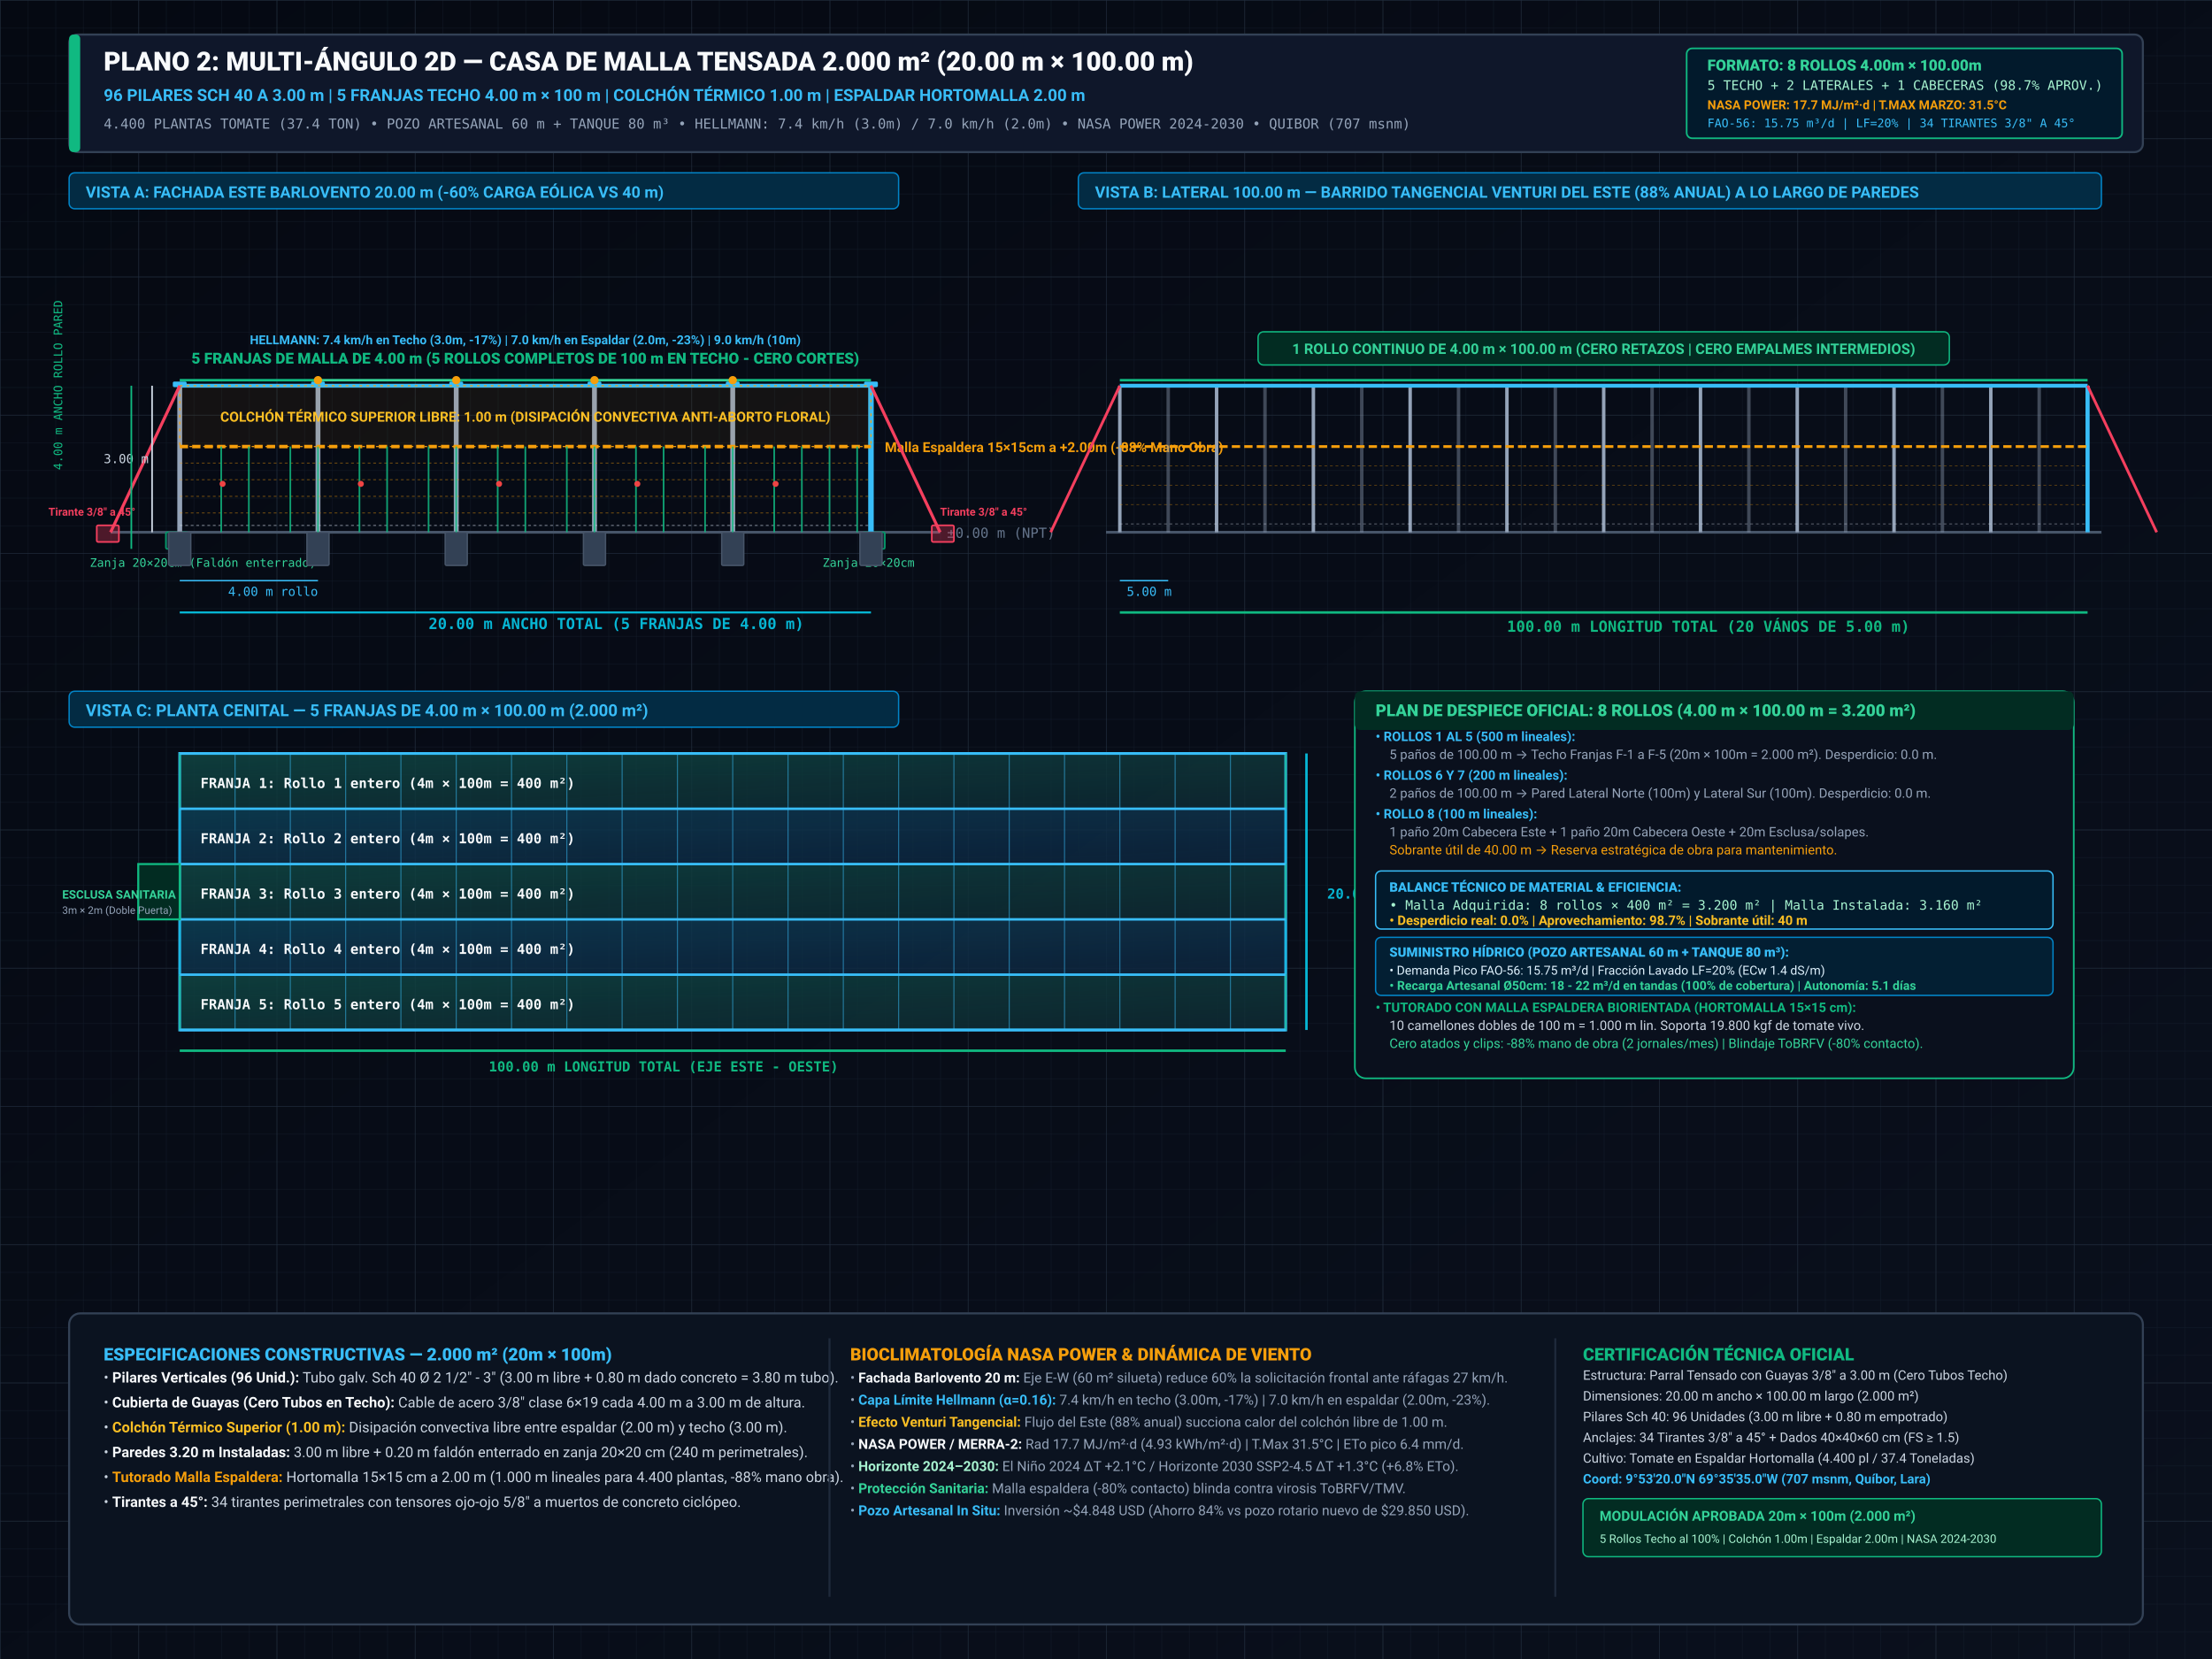
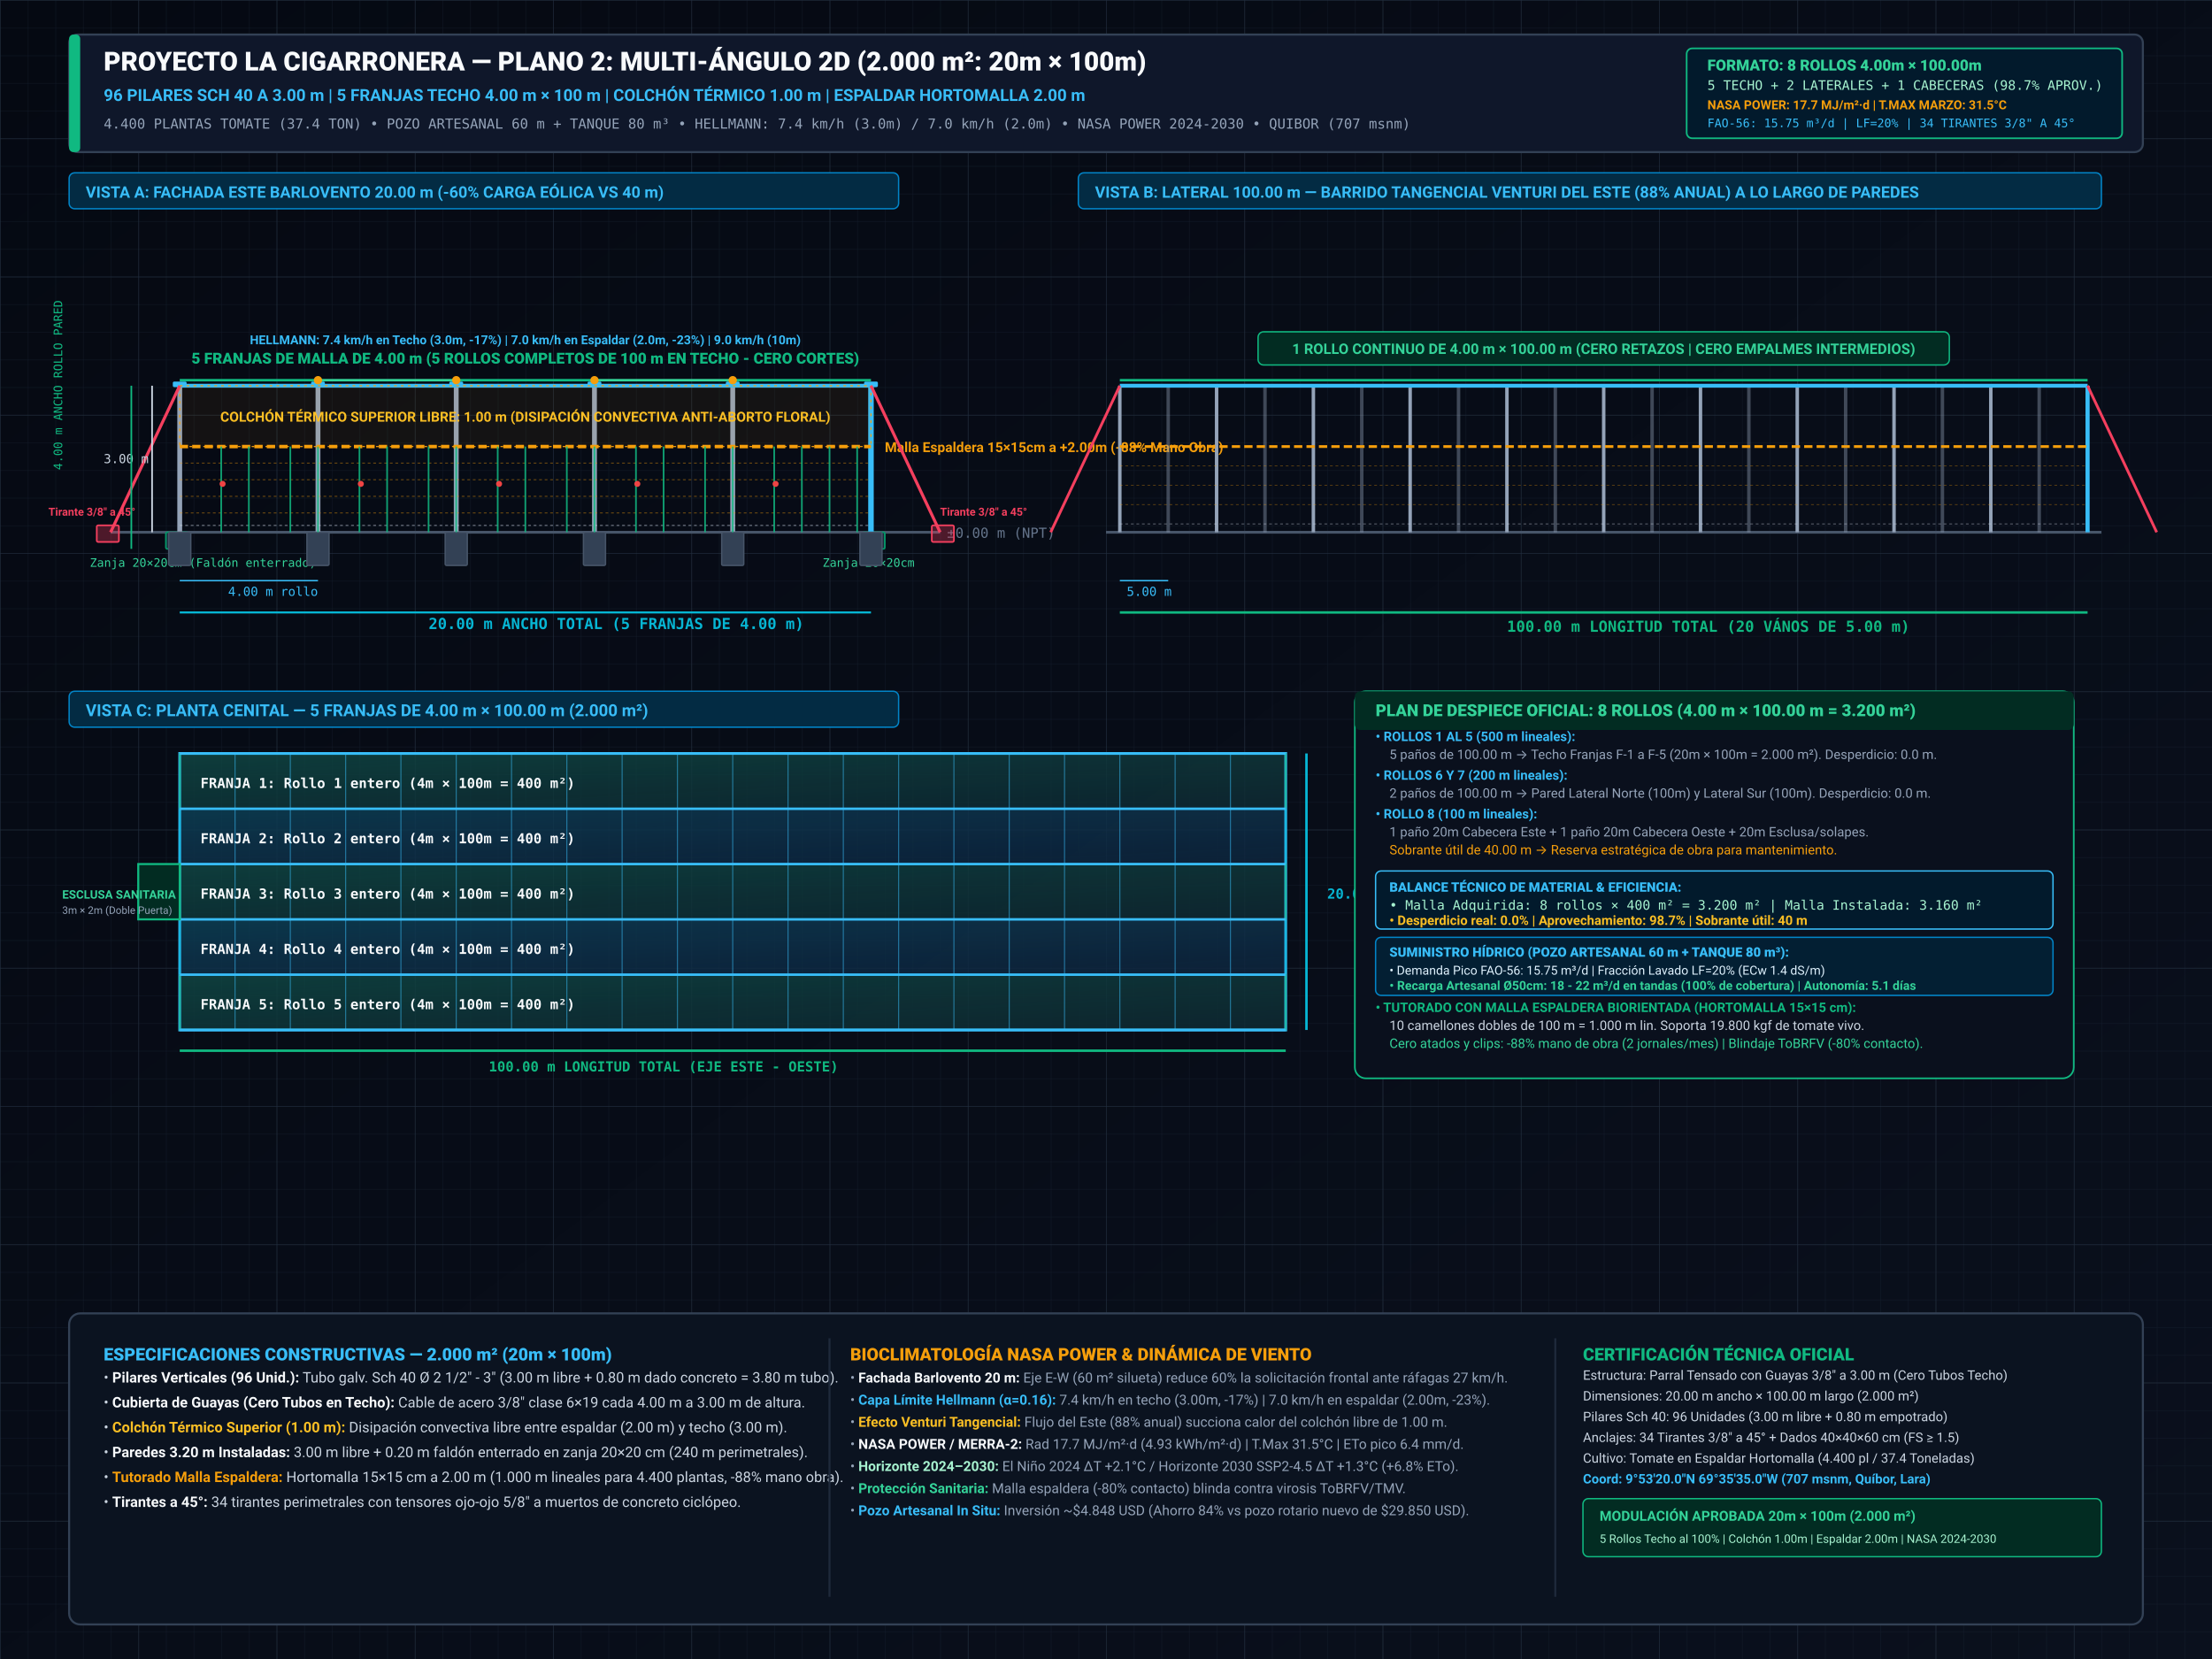
<svg xmlns="http://www.w3.org/2000/svg" viewBox="0 0 1600 1200" width="100%" height="100%" style="background:#050912; font-family:'Segoe UI', -apple-system, BlinkMacSystemFont, Roboto, sans-serif;">
  <defs>
    <pattern id="gridBlueprint" width="20" height="20" patternUnits="userSpaceOnUse">
      <path d="M 20 0 L 0 0 0 20" fill="none" stroke="#1e293b" stroke-width="0.5" opacity="0.6" />
    </pattern>
    <pattern id="majorGrid" width="100" height="100" patternUnits="userSpaceOnUse">
      <path d="M 100 0 L 0 0 0 100" fill="none" stroke="#334155" stroke-width="0.8" opacity="0.5" />
    </pattern>
    <linearGradient id="bgBlueprint" x1="0%" y1="0%" x2="100%" y2="100%">
      <stop offset="0%" stop-color="#050912" />
      <stop offset="100%" stop-color="#0a101d" />
    </linearGradient>
    <linearGradient id="stripGrad1" x1="0%" y1="0%" x2="100%" y2="100%">
      <stop offset="0%" stop-color="#10b981" stop-opacity="0.25" />
      <stop offset="100%" stop-color="#059669" stop-opacity="0.12" />
    </linearGradient>
    <linearGradient id="stripGrad2" x1="0%" y1="0%" x2="100%" y2="100%">
      <stop offset="0%" stop-color="#06b6d4" stop-opacity="0.22" />
      <stop offset="100%" stop-color="#0284c7" stop-opacity="0.10" />
    </linearGradient>
    <marker id="arrowB" viewBox="0 0 10 10" refX="5" refY="5" markerWidth="6" markerHeight="6" orient="auto-start-reverse">
      <path d="M 0 1.5 L 10 5 L 0 8.5 z" fill="#38bdf8" />
    </marker>
    <marker id="arrowE" viewBox="0 0 10 10" refX="5" refY="5" markerWidth="6" markerHeight="6" orient="auto-start-reverse">
      <path d="M 0 1.5 L 10 5 L 0 8.5 z" fill="#10b981" />
    </marker>
  </defs>
  <rect width="1600" height="1200" fill="url(#bgBlueprint)" />
  <rect width="1600" height="1200" fill="url(#gridBlueprint)" />
  <rect width="1600" height="1200" fill="url(#majorGrid)" />
  <g id="header2D" transform="translate(50, 25)">
    <rect x="0" y="0" width="1500" height="85" rx="6" fill="#0f172a" stroke="#334155" stroke-width="1.5" />
    <rect x="0" y="0" width="8" height="85" rx="3" fill="#10b981" />
    <text x="25" y="26" fill="#f8fafc" font-size="19" font-weight="800">
-       PLANO 2: MULTI-ÁNGULO 2D — CASA DE MALLA TENSADA 2.000 m² (20.00 m × 100.00 m)
+       PROYECTO LA CIGARRONERA — PLANO 2: MULTI-ÁNGULO 2D (2.000 m²: 20m × 100m)
    </text>
    <text x="25" y="48" fill="#38bdf8" font-size="12" font-weight="600">
      96 PILARES SCH 40 A 3.00 m | 5 FRANJAS TECHO 4.00 m × 100 m | COLCHÓN TÉRMICO 1.00 m | ESPALDAR HORTOMALLA 2.00 m
    </text>
    <text x="25" y="68" fill="#94a3b8" font-size="10" font-family="'JetBrains Mono', monospace">
      4.400 PLANTAS TOMATE (37.4 TON) • POZO ARTESANAL 60 m + TANQUE 80 m³ • HELLMANN: 7.4 km/h (3.0m) / 7.0 km/h (2.0m) • NASA POWER 2024-2030 • QUIBOR (707 msnm)
    </text>
    <rect x="1170" y="10" width="315" height="65" rx="4" fill="#021a2c" stroke="#10b981" stroke-width="1.2" />
    <text x="1185" y="26" fill="#34d399" font-size="11" font-weight="800">FORMATO: 8 ROLLOS 4.00m × 100.00m</text>
    <text x="1185" y="40" fill="#a7f3d0" font-size="9.5" font-family="'JetBrains Mono', monospace">5 TECHO + 2 LATERALES + 1 CABECERAS (98.7% APROV.)</text>
    <text x="1185" y="54" fill="#f59e0b" font-size="9" font-weight="700">NASA POWER: 17.7 MJ/m²·d | T.MAX MARZO: 31.5°C</text>
    <text x="1185" y="67" fill="#38bdf8" font-size="8.5" font-family="'JetBrains Mono', monospace">FAO-56: 15.75 m³/d | LF=20% | 34 TIRANTES 3/8" A 45°</text>
  </g>
  <g id="vistaA" transform="translate(50, 125)">
    <rect x="0" y="0" width="600" height="26" rx="4" fill="#032b43" stroke="#0284c7" stroke-width="1" />
    <text x="12" y="18" fill="#38bdf8" font-size="11.5" font-weight="700">VISTA A: FACHADA ESTE BARLOVENTO 20.00 m (-60% CARGA EÓLICA VS 40 m)</text>
    <line x1="30" y1="260" x2="630" y2="260" stroke="#475569" stroke-width="2" />
    <text x="635" y="264" fill="#64748b" font-size="10" font-family="'JetBrains Mono', monospace">±0.00 m (NPT)</text>
    <g fill="#1e293b" stroke="#059669" stroke-width="1.2">
      <rect x="70" y="260" width="16" height="12" rx="1" />
      <rect x="574" y="260" width="16" height="12" rx="1" />
    </g>
    <text x="15" y="285" fill="#34d399" font-size="8.5" font-family="'JetBrains Mono', monospace">Zanja 20×20cm (Faldón enterrado)</text>
    <text x="545" y="285" fill="#34d399" font-size="8.5" font-family="'JetBrains Mono', monospace">Zanja 20×20cm</text>
    <g stroke="#94a3b8" stroke-width="3.5">
      <line x1="80" y1="260" x2="80" y2="154" />
      <line x1="180" y1="260" x2="180" y2="154" />
      <line x1="280" y1="260" x2="280" y2="154" />
      <line x1="380" y1="260" x2="380" y2="154" />
      <line x1="480" y1="260" x2="480" y2="154" />
      <line x1="580" y1="260" x2="580" y2="154" stroke="#38bdf8" stroke-width="4" />
    </g>
    <g fill="#38bdf8">
      <rect x="75" y="151" width="10" height="4" rx="1" />
      <rect x="175" y="151" width="10" height="4" rx="1" />
      <rect x="275" y="151" width="10" height="4" rx="1" />
      <rect x="375" y="151" width="10" height="4" rx="1" />
      <rect x="475" y="151" width="10" height="4" rx="1" />
      <rect x="575" y="151" width="10" height="4" rx="1" />
    </g>
    <g fill="#334155" stroke="#475569" stroke-width="1">
      <rect x="72" y="260" width="16" height="24" rx="1" />
      <rect x="172" y="260" width="16" height="24" rx="1" />
      <rect x="272" y="260" width="16" height="24" rx="1" />
      <rect x="372" y="260" width="16" height="24" rx="1" />
      <rect x="472" y="260" width="16" height="24" rx="1" />
      <rect x="572" y="260" width="16" height="24" rx="1" />
    </g>
    <line x1="80" y1="154" x2="580" y2="154" stroke="#38bdf8" stroke-width="2.8" />
    <g stroke="#10b981" stroke-width="1.8">
      <line x1="80" y1="150" x2="180" y2="150" />
      <line x1="180" y1="150" x2="280" y2="150" stroke="#34d399" />
      <line x1="280" y1="150" x2="380" y2="150" />
      <line x1="380" y1="150" x2="480" y2="150" stroke="#34d399" />
      <line x1="480" y1="150" x2="580" y2="150" />
    </g>
    <g fill="#f59e0b">
      <circle cx="180" cy="150" r="3" />
      <circle cx="280" cy="150" r="3" />
      <circle cx="380" cy="150" r="3" />
      <circle cx="480" cy="150" r="3" />
    </g>
    <text x="330" y="138" fill="#10b981" font-size="11" font-weight="800" text-anchor="middle">
      5 FRANJAS DE MALLA DE 4.00 m (5 ROLLOS COMPLETOS DE 100 m EN TECHO - CERO CORTES)
    </text>
    <rect x="80" y="154" width="500" height="44" fill="#f59e0b" fill-opacity="0.06" stroke="#f59e0b" stroke-width="0.8" stroke-dasharray="2,3" />
    <text x="330" y="180" fill="#fbbf24" font-size="10" font-weight="700" text-anchor="middle">
      COLCHÓN TÉRMICO SUPERIOR LIBRE: 1.00 m (DISIPACIÓN CONVECTIVA ANTI-ABORTO FLORAL)
    </text>
    <line x1="80" y1="198" x2="580" y2="198" stroke="#f59e0b" stroke-width="2.5" stroke-dasharray="6,3" />
    <text x="590" y="202" fill="#f59e0b" font-size="10" font-weight="700">Malla Espaldera 15×15cm a +2.00m (-88% Mano Obra)</text>
    <g stroke="#f59e0b" stroke-width="0.75" stroke-opacity="0.4" stroke-dasharray="2,2">
      <line x1="80" y1="210" x2="580" y2="210" />
      <line x1="80" y1="222" x2="580" y2="222" />
      <line x1="80" y1="234" x2="580" y2="234" />
      <line x1="80" y1="246" x2="580" y2="246" />
      <line x1="80" y1="255" x2="580" y2="255" stroke="#cbd5e1" stroke-width="1" />
    </g>
    <g stroke="#10b981" stroke-width="1.2" opacity="0.85">
      <line x1="110" y1="260" x2="110" y2="198" />
      <line x1="130" y1="260" x2="130" y2="198" />
      <line x1="160" y1="260" x2="160" y2="198" />
      <line x1="180" y1="260" x2="180" y2="198" />
      <line x1="210" y1="260" x2="210" y2="198" />
      <line x1="230" y1="260" x2="230" y2="198" />
      <line x1="260" y1="260" x2="260" y2="198" />
      <line x1="280" y1="260" x2="280" y2="198" />
      <line x1="310" y1="260" x2="310" y2="198" />
      <line x1="330" y1="260" x2="330" y2="198" />
      <line x1="360" y1="260" x2="360" y2="198" />
      <line x1="380" y1="260" x2="380" y2="198" />
      <line x1="410" y1="260" x2="410" y2="198" />
      <line x1="430" y1="260" x2="430" y2="198" />
      <line x1="460" y1="260" x2="460" y2="198" />
      <line x1="480" y1="260" x2="480" y2="198" />
      <line x1="510" y1="260" x2="510" y2="198" />
      <line x1="530" y1="260" x2="530" y2="198" />
      <line x1="550" y1="260" x2="550" y2="198" />
      <line x1="570" y1="260" x2="570" y2="198" />
    </g>
    <g fill="#ef4444">
      <circle cx="111" cy="225" r="2.2" />
      <circle cx="211" cy="225" r="2.2" />
      <circle cx="311" cy="225" r="2.2" />
      <circle cx="411" cy="225" r="2.2" />
      <circle cx="511" cy="225" r="2.2" />
    </g>
    <line x1="80" y1="154" x2="30" y2="260" stroke="#f43f5e" stroke-width="2.2" />
    <line x1="580" y1="154" x2="630" y2="260" stroke="#f43f5e" stroke-width="2.2" />
    <g fill="#f43f5e" fill-opacity="0.3" stroke="#f43f5e" stroke-width="1.2">
      <rect x="20" y="255" width="16" height="12" rx="1" />
      <rect x="624" y="255" width="16" height="12" rx="1" />
    </g>
    <text x="-15" y="248" fill="#f43f5e" font-size="8" font-weight="700">Tirante 3/8" a 45°</text>
    <text x="630" y="248" fill="#f43f5e" font-size="8" font-weight="700">Tirante 3/8" a 45°</text>
    <text x="330" y="124" fill="#38bdf8" font-size="9" font-weight="700" text-anchor="middle">
      HELLMANN: 7.4 km/h en Techo (3.0m, -17%) | 7.0 km/h en Espaldar (2.0m, -23%) | 9.0 km/h (10m)
    </text>
    <g font-family="'JetBrains Mono', monospace" font-size="9" fill="#94a3b8">
      <line x1="80" y1="295" x2="180" y2="295" stroke="#38bdf8" stroke-width="1" />
      <text x="115" y="306" fill="#38bdf8">4.00 m rollo</text>
      <line x1="80" y1="318" x2="580" y2="318" stroke="#06b6d4" stroke-width="1.5" />
      <text x="260" y="330" fill="#06b6d4" font-size="11" font-weight="700">20.00 m ANCHO TOTAL (5 FRANJAS DE 4.00 m)</text>
      <line x1="60" y1="260" x2="60" y2="154" stroke="#cbd5e1" stroke-width="1.2" />
      <text x="25" y="210" fill="#cbd5e1">3.00 m</text>
      <line x1="45" y1="272" x2="45" y2="154" stroke="#10b981" stroke-width="1.2" />
      <text x="-5" y="215" fill="#10b981" font-size="8.5" transform="rotate(-90 -5 215)">4.00 m ANCHO ROLLO PARED</text>
    </g>
  </g>
  <g id="vistaB" transform="translate(50, 125)">
    <rect x="730" y="0" width="740" height="26" rx="4" fill="#032b43" stroke="#0284c7" stroke-width="1" />
    <text x="742" y="18" fill="#38bdf8" font-size="11.5" font-weight="700">VISTA B: LATERAL 100.00 m — BARRIDO TANGENCIAL VENTURI DEL ESTE (88% ANUAL) A LO LARGO DE PAREDES</text>
    <line x1="750" y1="260" x2="1470" y2="260" stroke="#475569" stroke-width="2" />
    <g stroke="#94a3b8" stroke-width="2.5">
      <line x1="760" y1="260" x2="760" y2="154" />
      <line x1="795" y1="260" x2="795" y2="154" opacity="0.4" />
      <line x1="830" y1="260" x2="830" y2="154" />
      <line x1="865" y1="260" x2="865" y2="154" opacity="0.4" />
      <line x1="900" y1="260" x2="900" y2="154" />
      <line x1="935" y1="260" x2="935" y2="154" opacity="0.4" />
      <line x1="970" y1="260" x2="970" y2="154" />
      <line x1="1005" y1="260" x2="1005" y2="154" opacity="0.4" />
      <line x1="1040" y1="260" x2="1040" y2="154" />
      <line x1="1075" y1="260" x2="1075" y2="154" opacity="0.4" />
      <line x1="1110" y1="260" x2="1110" y2="154" />
      <line x1="1145" y1="260" x2="1145" y2="154" opacity="0.4" />
      <line x1="1180" y1="260" x2="1180" y2="154" />
      <line x1="1215" y1="260" x2="1215" y2="154" opacity="0.4" />
      <line x1="1250" y1="260" x2="1250" y2="154" />
      <line x1="1285" y1="260" x2="1285" y2="154" opacity="0.4" />
      <line x1="1320" y1="260" x2="1320" y2="154" />
      <line x1="1355" y1="260" x2="1355" y2="154" opacity="0.4" />
      <line x1="1390" y1="260" x2="1390" y2="154" />
      <line x1="1425" y1="260" x2="1425" y2="154" opacity="0.4" />
      <line x1="1460" y1="260" x2="1460" y2="154" stroke="#38bdf8" stroke-width="3" />
    </g>
    <line x1="760" y1="154" x2="1460" y2="154" stroke="#38bdf8" stroke-width="2.8" />
    <line x1="760" y1="150" x2="1460" y2="150" stroke="#10b981" stroke-width="1.8" />
    <line x1="760" y1="198" x2="1460" y2="198" stroke="#f59e0b" stroke-width="2" stroke-dasharray="6,3" />
    <g stroke="#f59e0b" stroke-width="0.6" stroke-opacity="0.35" stroke-dasharray="2,2">
      <line x1="760" y1="212" x2="1460" y2="212" />
      <line x1="760" y1="226" x2="1460" y2="226" />
      <line x1="760" y1="240" x2="1460" y2="240" />
      <line x1="760" y1="254" x2="1460" y2="254" stroke="#cbd5e1" stroke-width="0.8" />
    </g>
    <line x1="760" y1="154" x2="710" y2="260" stroke="#f43f5e" stroke-width="2" />
    <line x1="1460" y1="154" x2="1510" y2="260" stroke="#f43f5e" stroke-width="2" />
    <rect x="860" y="115" width="500" height="24" rx="4" fill="#022c22" stroke="#10b981" stroke-width="1" />
    <text x="1110" y="131" fill="#34d399" font-size="10.5" font-weight="700" text-anchor="middle">
      1 ROLLO CONTINUO DE 4.00 m × 100.00 m (CERO RETAZOS | CERO EMPALMES INTERMEDIOS)
    </text>
    <g font-family="'JetBrains Mono', monospace" font-size="9" fill="#94a3b8">
      <line x1="760" y1="295" x2="795" y2="295" stroke="#38bdf8" stroke-width="1" />
      <text x="765" y="306" fill="#38bdf8">5.00 m</text>
      <line x1="760" y1="318" x2="1460" y2="318" stroke="#10b981" stroke-width="1.8" />
      <text x="1040" y="332" fill="#10b981" font-size="11" font-weight="800">100.00 m LONGITUD TOTAL (20 VÁNOS DE 5.00 m)</text>
    </g>
  </g>
  <g id="vistaC" transform="translate(50, 125)">
    <rect x="0" y="375" width="600" height="26" rx="4" fill="#032b43" stroke="#0284c7" stroke-width="1" />
    <text x="12" y="393" fill="#38bdf8" font-size="12" font-weight="700">VISTA C: PLANTA CENITAL — 5 FRANJAS DE 4.00 m × 100.00 m (2.000 m²)</text>
    <rect x="80" y="420" width="800" height="200" fill="#0f172a" fill-opacity="0.8" stroke="#38bdf8" stroke-width="2" />
    <rect x="80" y="420" width="800" height="40" fill="url(#stripGrad1)" stroke="#10b981" stroke-width="0.8" />
    <rect x="80" y="460" width="800" height="40" fill="url(#stripGrad2)" stroke="#06b6d4" stroke-width="0.8" />
    <rect x="80" y="500" width="800" height="40" fill="url(#stripGrad1)" stroke="#10b981" stroke-width="0.8" />
    <rect x="80" y="540" width="800" height="40" fill="url(#stripGrad2)" stroke="#06b6d4" stroke-width="0.8" />
    <rect x="80" y="580" width="800" height="40" fill="url(#stripGrad1)" stroke="#10b981" stroke-width="0.8" />
    <g font-size="10" font-family="'JetBrains Mono', monospace" font-weight="700" fill="#f8fafc">
      <text x="95" y="445">FRANJA 1: Rollo 1 entero (4m × 100m = 400 m²)</text>
      <text x="95" y="485">FRANJA 2: Rollo 2 entero (4m × 100m = 400 m²)</text>
      <text x="95" y="525">FRANJA 3: Rollo 3 entero (4m × 100m = 400 m²)</text>
      <text x="95" y="565">FRANJA 4: Rollo 4 entero (4m × 100m = 400 m²)</text>
      <text x="95" y="605">FRANJA 5: Rollo 5 entero (4m × 100m = 400 m²)</text>
    </g>
    <g stroke="#38bdf8" stroke-width="1.8">
      <line x1="80" y1="420" x2="880" y2="420" />
      <line x1="80" y1="460" x2="880" y2="460" />
      <line x1="80" y1="500" x2="880" y2="500" />
      <line x1="80" y1="540" x2="880" y2="540" />
      <line x1="80" y1="580" x2="880" y2="580" />
      <line x1="80" y1="620" x2="880" y2="620" />
    </g>
    <g stroke="#38bdf8" stroke-width="0.8" stroke-opacity="0.5">
      <line x1="120" y1="420" x2="120" y2="620" />
      <line x1="160" y1="420" x2="160" y2="620" />
      <line x1="200" y1="420" x2="200" y2="620" />
      <line x1="240" y1="420" x2="240" y2="620" />
      <line x1="280" y1="420" x2="280" y2="620" />
      <line x1="320" y1="420" x2="320" y2="620" />
      <line x1="360" y1="420" x2="360" y2="620" />
      <line x1="400" y1="420" x2="400" y2="620" />
      <line x1="440" y1="420" x2="440" y2="620" />
      <line x1="480" y1="420" x2="480" y2="620" />
      <line x1="520" y1="420" x2="520" y2="620" />
      <line x1="560" y1="420" x2="560" y2="620" />
      <line x1="600" y1="420" x2="600" y2="620" />
      <line x1="640" y1="420" x2="640" y2="620" />
      <line x1="680" y1="420" x2="680" y2="620" />
      <line x1="720" y1="420" x2="720" y2="620" />
      <line x1="760" y1="420" x2="760" y2="620" />
      <line x1="800" y1="420" x2="800" y2="620" />
      <line x1="840" y1="420" x2="840" y2="620" />
    </g>
    <rect x="50" y="500" width="30" height="40" fill="#022c22" stroke="#10b981" stroke-width="1.5" />
    <text x="-5" y="525" fill="#34d399" font-size="8.5" font-weight="700">ESCLUSA SANITARIA</text>
    <text x="-5" y="536" fill="#94a3b8" font-size="7.5">3m × 2m (Doble Puerta)</text>
    <g font-family="'JetBrains Mono', monospace" font-size="10" fill="#94a3b8">
      <line x1="80" y1="635" x2="880" y2="635" stroke="#10b981" stroke-width="1.8" />
      <text x="430" y="650" fill="#10b981" font-weight="700" text-anchor="middle">100.00 m LONGITUD TOTAL (EJE ESTE - OESTE)</text>
      <line x1="895" y1="420" x2="895" y2="620" stroke="#06b6d4" stroke-width="1.8" />
      <text x="910" y="525" fill="#06b6d4" font-weight="700">20.00 m</text>
    </g>
    <g transform="translate(930, 375)">
      <rect x="0" y="0" width="520" height="280" rx="8" fill="#0a101d" stroke="#10b981" stroke-width="1.2" />
      <rect x="0" y="0" width="520" height="28" rx="4" fill="#022c22" />
      <text x="15" y="18" fill="#34d399" font-size="12" font-weight="800">
        PLAN DE DESPIECE OFICIAL: 8 ROLLOS (4.00 m × 100.00 m = 3.200 m²)
      </text>
      <g font-size="9.5" fill="#cbd5e1" transform="translate(15, 36)">
        <text x="0" y="0" fill="#38bdf8" font-weight="700">• ROLLOS 1 AL 5 (500 m lineales):</text>
        <text x="10" y="13" fill="#94a3b8">5 paños de 100.00 m → Techo Franjas F-1 a F-5 (20m × 100m = 2.000 m²). Desperdicio: 0.0 m.</text>
        <text x="0" y="28" fill="#38bdf8" font-weight="700">• ROLLOS 6 Y 7 (200 m lineales):</text>
        <text x="10" y="41" fill="#94a3b8">2 paños de 100.00 m → Pared Lateral Norte (100m) y Lateral Sur (100m). Desperdicio: 0.0 m.</text>
        <text x="0" y="56" fill="#38bdf8" font-weight="700">• ROLLO 8 (100 m lineales):</text>
        <text x="10" y="69" fill="#94a3b8">1 paño 20m Cabecera Este + 1 paño 20m Cabecera Oeste + 20m Esclusa/solapes.</text>
        <text x="10" y="82" fill="#f59e0b">Sobrante útil de 40.00 m → Reserva estratégica de obra para mantenimiento.</text>
        <rect x="0" y="94" width="490" height="42" rx="4" fill="#021a2c" stroke="#38bdf8" stroke-width="1" />
        <text x="10" y="109" fill="#38bdf8" font-weight="800">BALANCE TÉCNICO DE MATERIAL &amp; EFICIENCIA:</text>
        <text x="10" y="122" fill="#a7f3d0" font-family="'JetBrains Mono', monospace">• Malla Adquirida: 8 rollos × 400 m² = 3.200 m² | Malla Instalada: 3.160 m²</text>
        <text x="10" y="133" fill="#fbbf24" font-weight="700">• Desperdicio real: 0.0% | Aprovechamiento: 98.7% | Sobrante útil: 40 m</text>
        <rect x="0" y="142" width="490" height="42" rx="4" fill="#031f33" stroke="#0284c7" stroke-width="1" />
        <text x="10" y="156" fill="#38bdf8" font-weight="800">SUMINISTRO HÍDRICO (POZO ARTESANAL 60 m + TANQUE 80 m³):</text>
        <text x="10" y="169" fill="#e0f2fe" font-size="9">• Demanda Pico FAO-56: 15.75 m³/d | Fracción Lavado LF=20% (ECw 1.4 dS/m)</text>
        <text x="10" y="180" fill="#34d399" font-weight="700" font-size="9">• Recarga Artesanal Ø50cm: 18 - 22 m³/d en tandas (100% de cobertura) | Autonomía: 5.1 días</text>
        <text x="0" y="196" fill="#10b981" font-weight="700">• TUTORADO CON MALLA ESPALDERA BIORIENTADA (HORTOMALLA 15×15 cm):</text>
        <text x="10" y="209" fill="#cbd5e1">10 camellones dobles de 100 m = 1.000 m lin. Soporta 19.800 kgf de tomate vivo.</text>
        <text x="10" y="222" fill="#34d399">Cero atados y clips: -88% mano de obra (2 jornales/mes) | Blindaje ToBRFV (-80% contacto).</text>
      </g>
    </g>
  </g>
  <g id="cartelaFinal" transform="translate(50, 950)">
    <rect x="0" y="0" width="1500" height="225" rx="8" fill="#0b1320" stroke="#334155" stroke-width="1.5" />
    <g transform="translate(25, 18)">
      <text x="0" y="16" fill="#38bdf8" font-size="12.5" font-weight="800">ESPECIFICACIONES CONSTRUCTIVAS — 2.000 m² (20m × 100m)</text>
      <g transform="translate(0, 32)" font-size="10.5" fill="#cbd5e1">
        <text x="0" y="0">• <tspan fill="#f8fafc" font-weight="700">Pilares Verticales (96 Unid.):</tspan> Tubo galv. Sch 40 Ø 2 1/2" - 3" (3.00 m libre + 0.80 m dado concreto = 3.80 m tubo).</text>
        <text x="0" y="18">• <tspan fill="#f8fafc" font-weight="700">Cubierta de Guayas (Cero Tubos en Techo):</tspan> Cable de acero 3/8" clase 6×19 cada 4.00 m a 3.00 m de altura.</text>
        <text x="0" y="36">• <tspan fill="#fbbf24" font-weight="700">Colchón Térmico Superior (1.00 m):</tspan> Disipación convectiva libre entre espaldar (2.00 m) y techo (3.00 m).</text>
        <text x="0" y="54">• <tspan fill="#f8fafc" font-weight="700">Paredes 3.20 m Instaladas:</tspan> 3.00 m libre + 0.20 m faldón enterrado en zanja 20×20 cm (240 m perimetrales).</text>
        <text x="0" y="72">• <tspan fill="#f59e0b" font-weight="700">Tutorado Malla Espaldera:</tspan> Hortomalla 15×15 cm a 2.00 m (1.000 m lineales para 4.400 plantas, -88% mano obra).</text>
        <text x="0" y="90">• <tspan fill="#f8fafc" font-weight="700">Tirantes a 45°:</tspan> 34 tirantes perimetrales con tensores ojo-ojo 5/8" a muertos de concreto ciclópeo.</text>
      </g>
    </g>
    <line x1="550" y1="18" x2="550" y2="205" stroke="#1e293b" stroke-width="1.5" />
    <g transform="translate(565, 18)">
      <text x="0" y="16" fill="#f59e0b" font-size="12.5" font-weight="800">BIOCLIMATOLOGÍA NASA POWER &amp; DINÁMICA DE VIENTO</text>
      <g font-size="10" fill="#94a3b8" transform="translate(0, 32)">
        <text x="0" y="0">• <tspan fill="#f8fafc" font-weight="700">Fachada Barlovento 20 m:</tspan> Eje E-W (60 m² silueta) reduce 60% la solicitación frontal ante ráfagas 27 km/h.</text>
        <text x="0" y="16">• <tspan fill="#38bdf8" font-weight="700">Capa Límite Hellmann (α=0.16):</tspan> 7.4 km/h en techo (3.00m, -17%) | 7.0 km/h en espaldar (2.00m, -23%).</text>
        <text x="0" y="32">• <tspan fill="#fbbf24" font-weight="700">Efecto Venturi Tangencial:</tspan> Flujo del Este (88% anual) succiona calor del colchón libre de 1.00 m.</text>
        <text x="0" y="48">• <tspan fill="#f8fafc" font-weight="700">NASA POWER / MERRA-2:</tspan> Rad 17.7 MJ/m²·d (4.93 kWh/m²·d) | T.Max 31.5°C | ETo pico 6.4 mm/d.</text>
        <text x="0" y="64">• <tspan fill="#a7f3d0" font-weight="700">Horizonte 2024–2030:</tspan> El Niño 2024 ΔT +2.1°C / Horizonte 2030 SSP2-4.5 ΔT +1.3°C (+6.8% ETo).</text>
        <text x="0" y="80">• <tspan fill="#34d399" font-weight="700">Protección Sanitaria:</tspan> Malla espaldera (-80% contacto) blinda contra virosis ToBRFV/TMV.</text>
        <text x="0" y="96">• <tspan fill="#38bdf8" font-weight="700">Pozo Artesanal In Situ:</tspan> Inversión ~$4.848 USD (Ahorro 84% vs pozo rotario nuevo de $29.850 USD).</text>
      </g>
    </g>
    <line x1="1075" y1="18" x2="1075" y2="205" stroke="#1e293b" stroke-width="1.5" />
    <g transform="translate(1095, 18)">
      <text x="0" y="16" fill="#10b981" font-size="12.5" font-weight="800">CERTIFICACIÓN TÉCNICA OFICIAL</text>
      <g font-size="9.5" fill="#cbd5e1" transform="translate(0, 30)">
        <text x="0" y="0">Estructura: Parral Tensado con Guayas 3/8" a 3.00 m (Cero Tubos Techo)</text>
        <text x="0" y="15">Dimensiones: 20.00 m ancho × 100.00 m largo (2.000 m²)</text>
        <text x="0" y="30">Pilares Sch 40: 96 Unidades (3.00 m libre + 0.80 m empotrado)</text>
        <text x="0" y="45">Anclajes: 34 Tirantes 3/8" a 45° + Dados 40×40×60 cm (FS ≥ 1.5)</text>
        <text x="0" y="60">Cultivo: Tomate en Espaldar Hortomalla (4.400 pl / 37.4 Toneladas)</text>
        <text x="0" y="75" fill="#38bdf8" font-weight="700">Coord: 9°53'20.0"N 69°35'35.0"W (707 msnm, Quíbor, Lara)</text>
        <rect x="0" y="86" width="375" height="42" rx="4" fill="#022c22" stroke="#10b981" stroke-width="1" />
        <text x="12" y="102" fill="#34d399" font-weight="700" font-size="10">MODULACIÓN APROBADA 20m × 100m (2.000 m²)</text>
        <text x="12" y="118" fill="#a7f3d0" font-size="8.5">5 Rollos Techo al 100% | Colchón 1.00m | Espaldar 2.00m | NASA 2024-2030</text>
      </g>
    </g>
  </g>
</svg>
